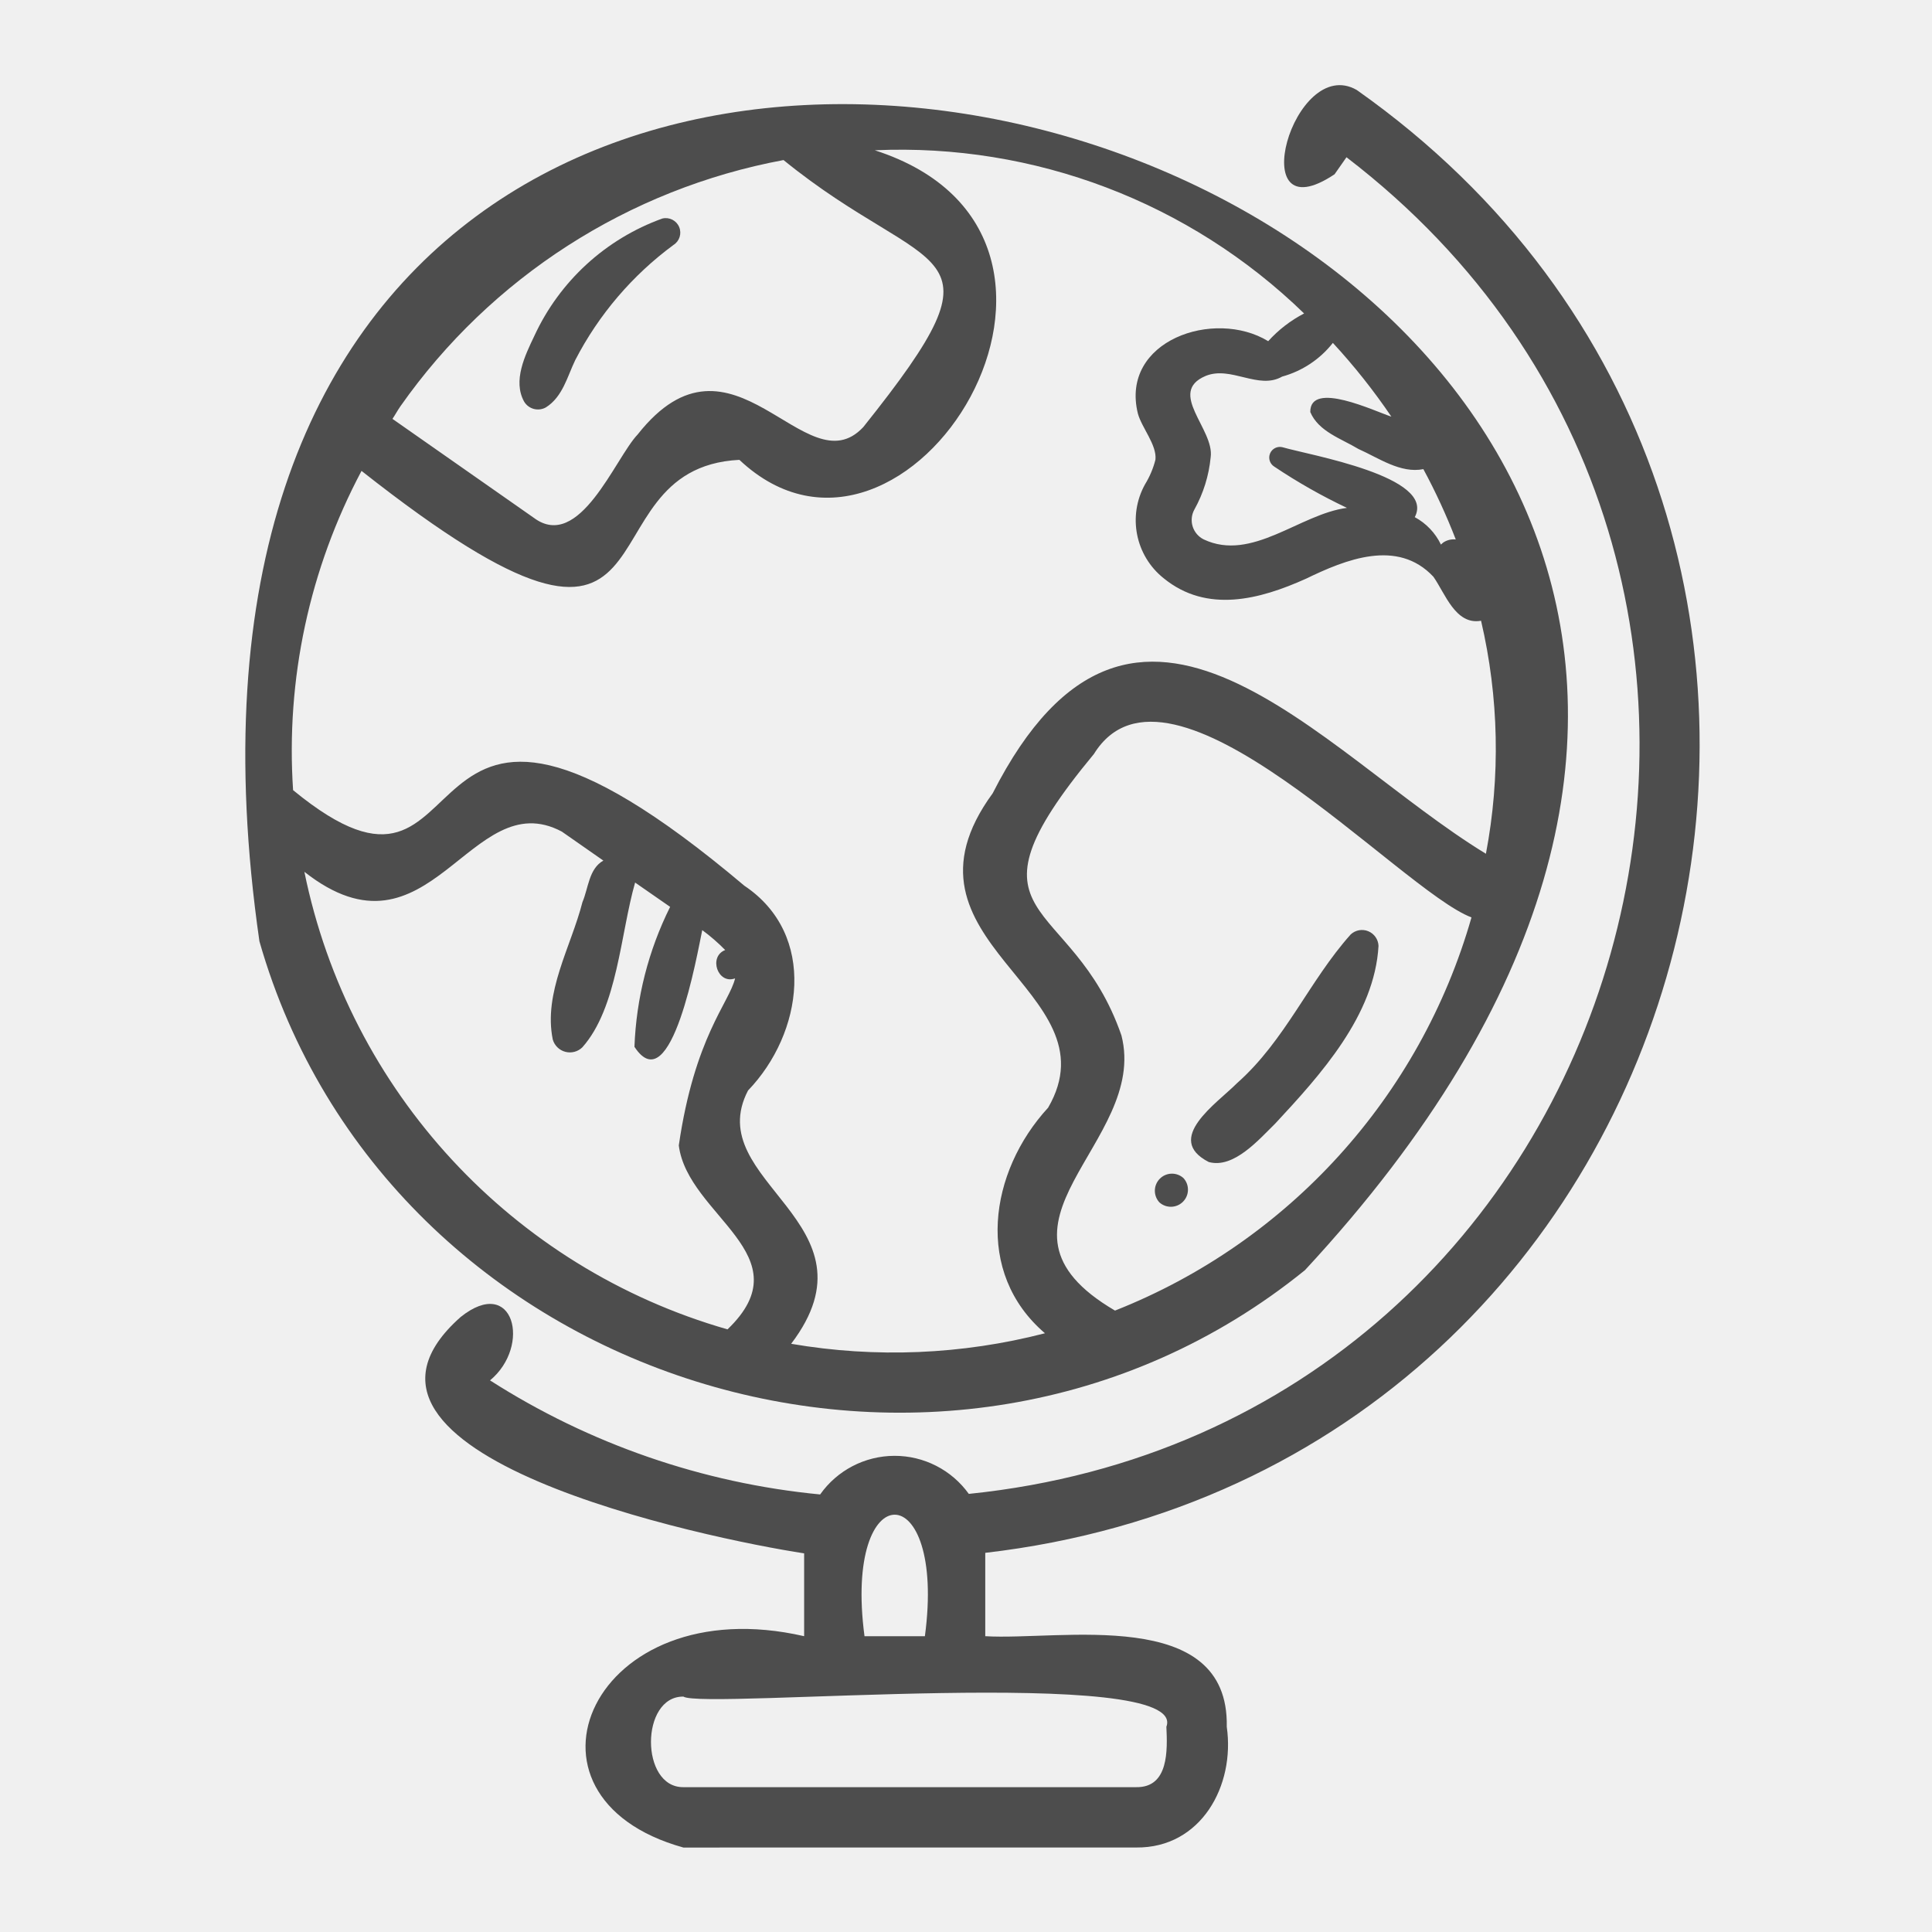
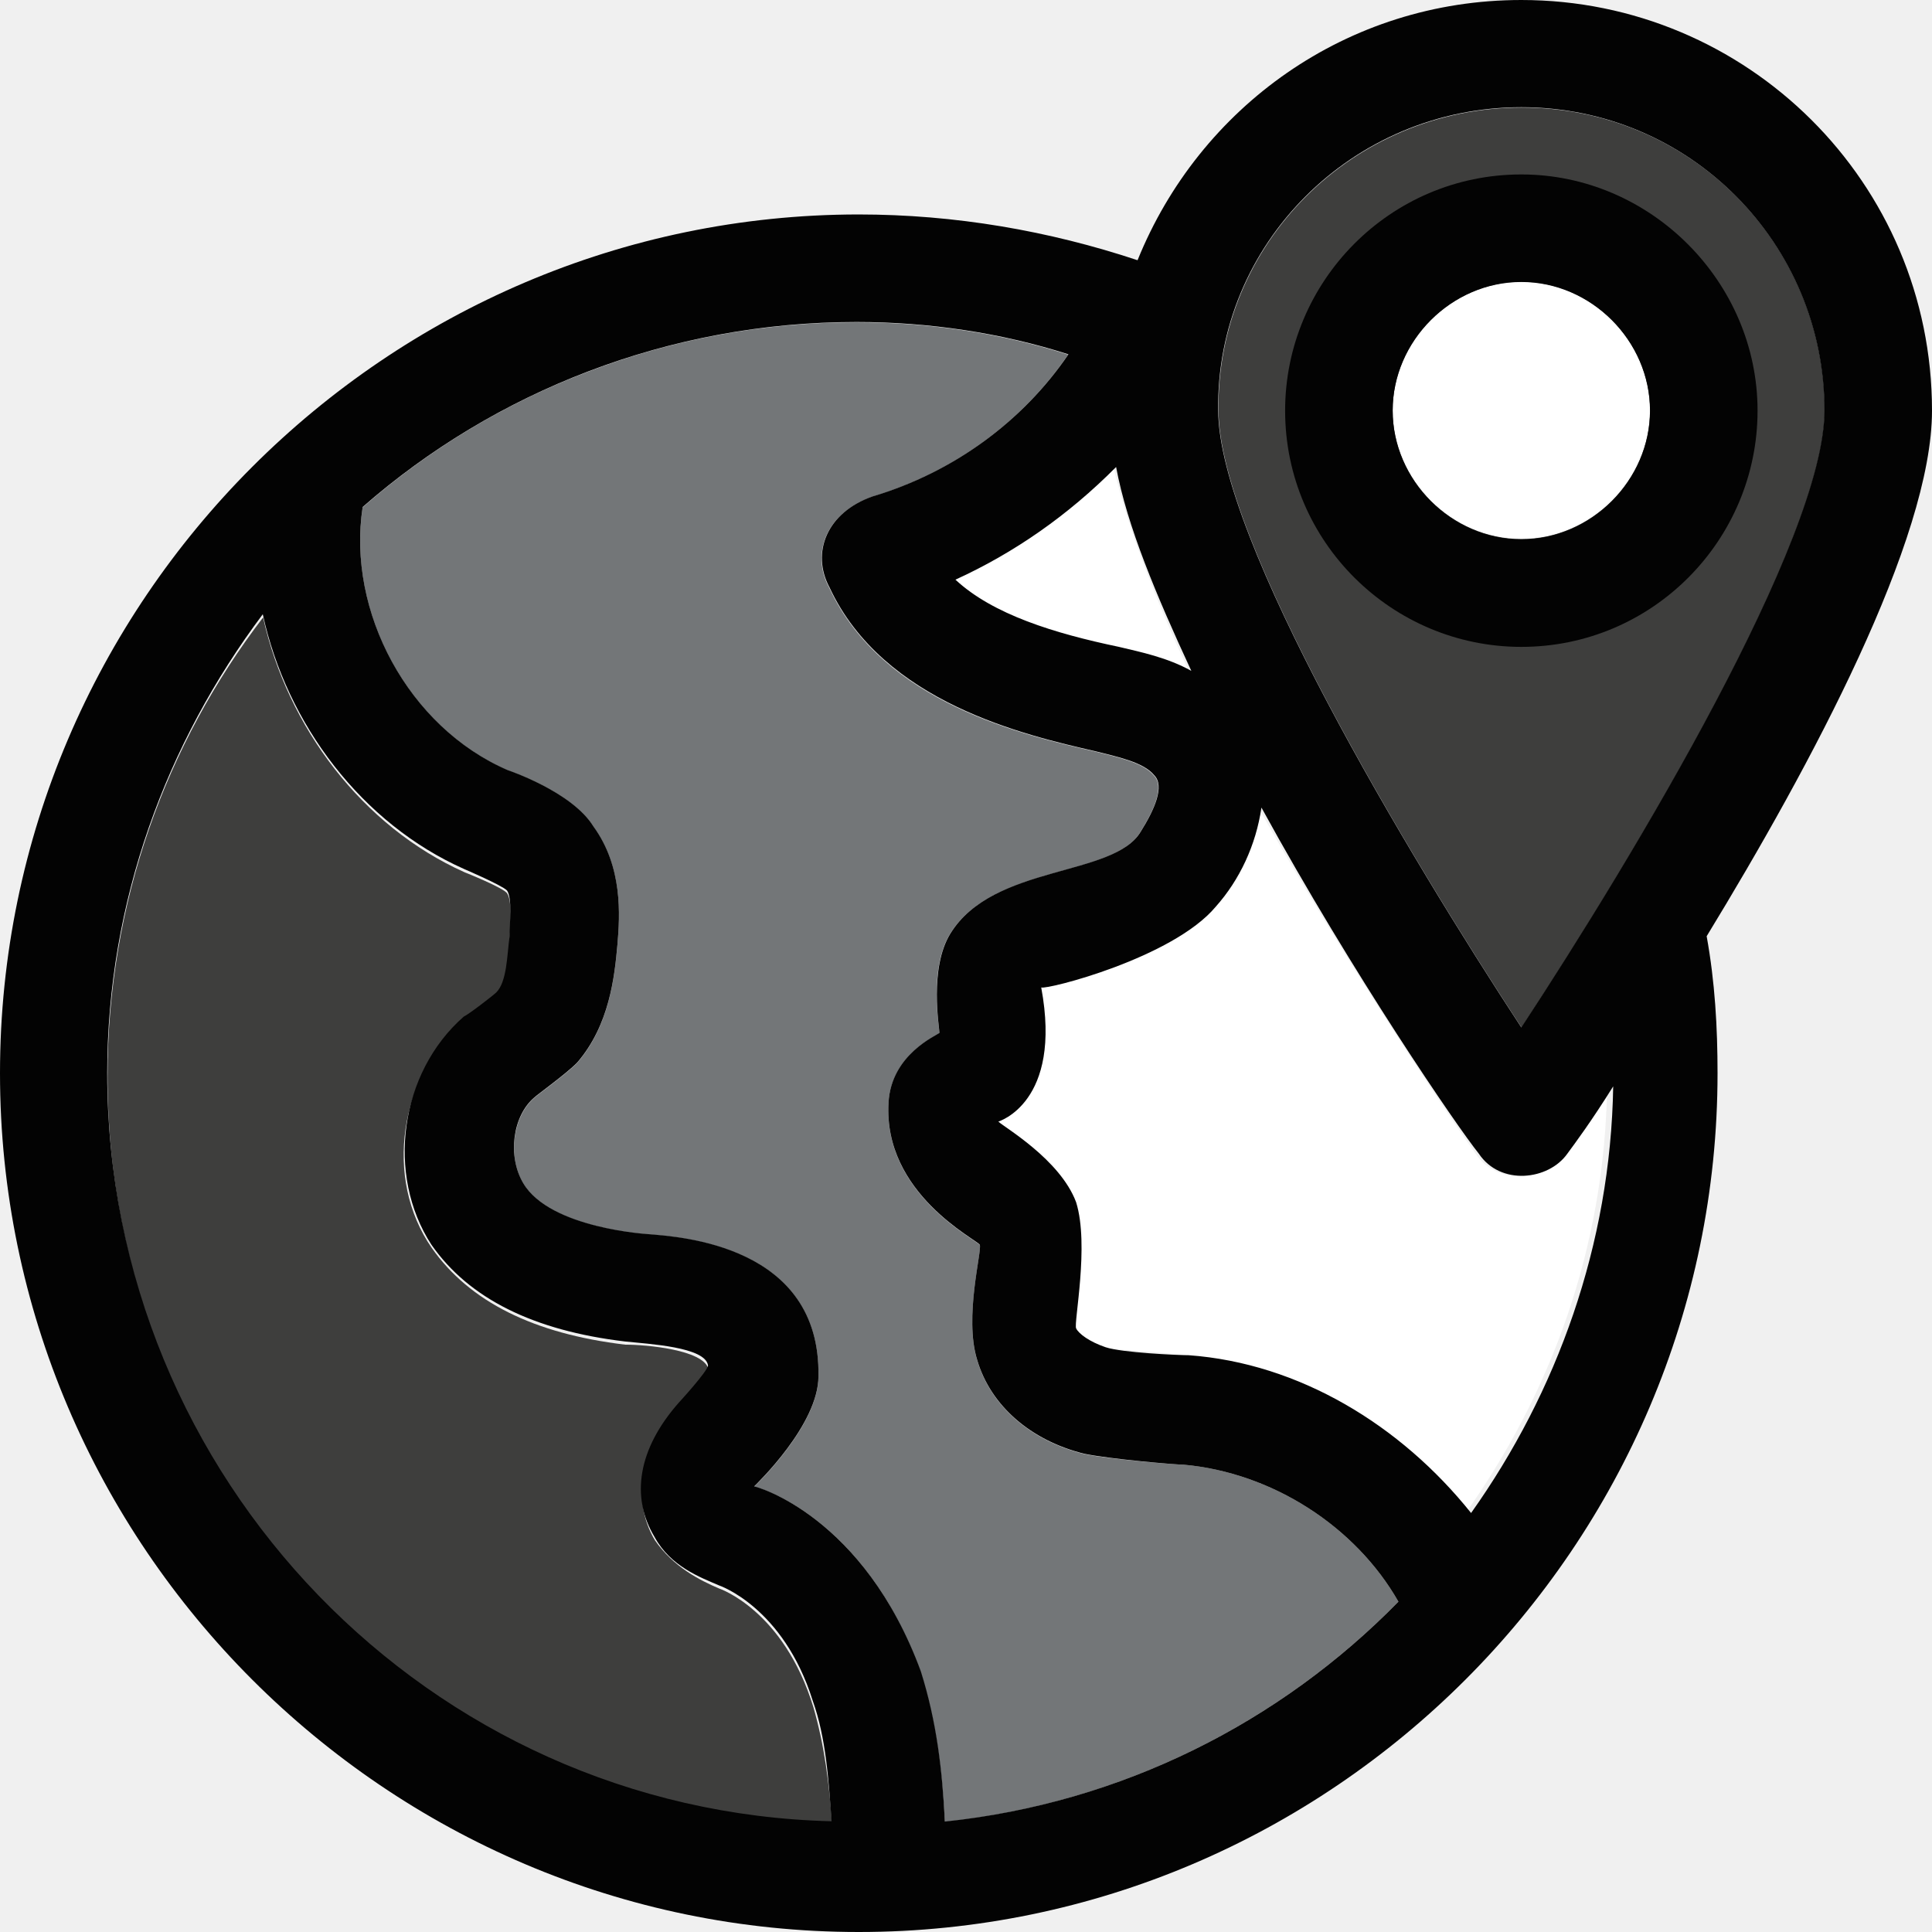
- <svg xmlns="http://www.w3.org/2000/svg" viewBox="0 0 64 64" id="globe">
-   <path fill="#4d4d4d" d="M44.943,2.98c-2.101-1.2-3.798,4.84-.734,2.793l.395-.564C62.336,18.799,54.372,47.21,32.093,49.487a3.022,3.022,0,0,0-4.925.019,24.682,24.682,0,0,1-10.935-3.779c1.383-1.145.782-3.503-.973-2.1-5.162,4.571,8.202,7.345,11.378,7.83v2.744c-7.012-1.609-10.049,5.319-4,7.001l15-.001c2.149.022,3.281-2.049,3-4.0.082-4.019-5.527-2.849-8-3V51.44C57.042,48.605,64.977,17.107,44.943,2.98ZM30.638,54.202h-2C27.924,48.823,31.357,48.846,30.638,54.202Zm8,3c.035.765.085,2.018-1,2l-15.0 0c-1.435.015-1.428-3.015-0-3C23.288,56.637,39.421,55.122,38.638,57.202Z" />
-   <path fill="#4d4d4d" d="M43.228,42.076C76.917,5.758,1.547-17.669,8.594,31.183,12.798,45.9,31.358,51.695,43.228,42.076ZM36.936,43.415c-4.854-2.842,1.13-5.548.213-9.115-1.637-4.738-5.611-3.653-.911-9.324,2.487-4.014,10.134,4.522,12.507,5.414A19.878,19.878,0,0,1,36.936,43.415ZM47.813,17.969c-.03.019-.052.049-.08.071a2.033,2.033,0,0,0-.867-.909c.71-1.345-3.488-2.054-4.382-2.316a.353.353,0,0,0-.271.643,18.63,18.63,0,0,0,2.406,1.366c-1.557.201-3.147,1.799-4.744,1.045a.717.717,0,0,1-.31-.989,4.434,4.434,0,0,0,.54-1.734c.131-.924-1.454-2.148-.168-2.692.838-.346,1.752.471,2.536.021a3.224,3.224,0,0,0,1.68-1.116,20.853,20.853,0,0,1,1.938,2.443c-.538-.173-2.7-1.214-2.686-.152.272.646,1.029.881,1.591,1.221.673.3,1.398.82,2.155.67a20.325,20.325,0,0,1,1.073,2.329A.629.629,0,0,0,47.813,17.969ZM13.267,13.455a19.984,19.984,0,0,1,12.688-8.153C30.865,9.294,33.595,7.898,28.597,14.148c-1.913,2.049-4.329-3.745-7.474.245-.743.775-1.93,3.9-3.447,2.755l-4.675-3.272C13.094,13.737,13.171,13.592,13.267,13.455Zm-1.291,2.144c11.066,8.726,6.984-.088,12.517-.366C30.045,20.46,37.865,7.845,28.979,4.978a19.177,19.177,0,0,1,14.221,5.406,4.218,4.218,0,0,0-1.189.918c-1.791-1.092-4.911-.018-4.318,2.395.126.47.633,1.04.583,1.528a2.923,2.923,0,0,1-.346.82,2.455,2.455,0,0,0,.62,3.112c1.431,1.167,3.18.704,4.714.013,1.309-.634,3.028-1.336,4.219-.065.392.556.733,1.61,1.579,1.458a18.638,18.638,0,0,1,.161,7.719c-5.507-3.358-11.617-11.294-16.339-2.003-3.624,4.955,4.112,6.496,1.836,10.415-1.957,2.125-2.451,5.467-.104,7.472a20.034,20.034,0,0,1-8.408.349c3.056-4.026-3.009-5.355-1.429-8.39,1.821-1.892,2.306-5.162-.121-6.784C12.69,19.24,16.375,31.65,9.709,26.175A19.723,19.723,0,0,1,11.976,15.599Zm6.634,11.948c.5.351.954.667,1.377.961-.482.272-.493.908-.692,1.374-.379,1.483-1.3,2.998-.984,4.553a.59.59,0,0,0,.98.259c1.167-1.313,1.261-3.764,1.748-5.458.437.302.822.568,1.16.805a11.332,11.332,0,0,0-1.182,4.636c1.223,1.871,2.083-3.102,2.246-3.866a6.223,6.223,0,0,1,.76.66c-.565.219-.245,1.151.328.939-.191.804-1.342,1.933-1.865,5.534.297,2.337,4.177,3.634,1.614,6.093A19.899,19.899,0,0,1,10.083,28.88C14.242,32.15,15.567,25.931,18.61,27.547Z" />
-   <path fill="#4d4d4d" d="M40.041 38.493c.828.231 1.667-.75 2.203-1.274 1.505-1.619 3.291-3.587 3.421-5.885a.548.548 0 00-.92-.381c-1.378 1.539-2.166 3.511-3.764 4.925C40.315 36.55 38.541 37.724 40.041 38.493zM38.404 39.828a.567.567 0 00.801-.801A.567.567 0 0038.404 39.828zM18.084 13.495c.559-.352.71-1.028.973-1.569A11.037 11.037 0 0122.31 8.114a.481.481 0 00-.369-.875 7.452 7.452 0 00-4.242 3.892c-.305.639-.72 1.484-.336 2.174A.534.534 0 0018.084 13.495z" />
+ <svg xmlns="http://www.w3.org/2000/svg" height="800px" width="800px" version="1.1" id="Layer_1" viewBox="0 0 390.206 390.206" xml:space="preserve" fill="#000000">
+   <g id="SVGRepo_bgCarrier" stroke-width="0" />
+   <g id="SVGRepo_tracerCarrier" stroke-linecap="round" stroke-linejoin="round" />
+   <g id="SVGRepo_iconCarrier">
+     <path style="fill:#3e3e3d;" d="M368.549,82.941c0,25.988-38.465,89.988-61.22,124.638c-22.756-34.715-61.22-98.651-61.22-124.638 c-0.517-33.616,27.087-61.22,61.22-61.22S368.549,49.325,368.549,82.941z" />
+     <path style="fill:#737678;" d="M185.923,337.648c-11.378-31.418-33.034-37.366-33.616-37.366 c0.517-0.517,12.994-12.477,12.994-22.238c0.517-26.57-28.186-28.186-34.133-28.703c0,0-20.04-1.099-25.471-10.279 c-3.232-5.43-2.133-13.576,2.198-17.325c0.517-0.517,6.529-4.848,8.663-7.046c6.529-7.564,7.564-17.325,8.145-23.855 c0.517-5.947,1.099-15.709-4.848-23.855c-4.331-7.046-17.325-11.378-17.325-11.378c-20.04-8.663-32.517-32-29.285-53.139 c13.253-11.636,28.703-21.01,45.576-27.41c16.873-6.465,35.168-9.956,54.109-9.956c14.61,0,29.285,2.198,42.796,6.529 c-9.244,13.576-23.273,23.855-39.564,28.703c-9.244,3.232-12.477,11.378-8.663,18.424c10.861,23.337,39.564,29.802,53.657,33.034 c4.331,1.099,9.762,2.198,11.895,4.848c2.198,2.198,0,7.046-2.715,11.378c-5.43,9.244-29.802,6.529-38.465,20.622 c-4.331,7.046-2.133,18.941-2.133,20.04c-0.517,0.517-9.762,4.331-10.279,14.093c-1.099,18.424,17.907,27.669,18.424,28.703 s-3.232,14.61-0.517,23.273c2.715,9.244,10.861,16.291,21.657,18.941c5.43,1.099,18.424,2.133,20.04,2.133 c17.907,1.616,34.715,12.477,43.378,27.669c-23.855,24.372-55.855,40.663-91.604,44.477 C190.255,357.689,189.156,347.927,185.923,337.648z" />
+     <path style="fill:#3e3e3d;" d="M145.261,320.84c-3.814-1.616-9.244-4.331-12.994-9.762c-4.848-8.145-2.715-18.424,4.848-27.087 c0,0,5.947-6.529,5.947-7.564c-1.099-3.814-12.477-4.848-16.808-4.848c-18.424-2.198-31.418-8.663-39.046-19.523 c-9.762-14.093-6.529-34.715,6.529-46.093c1.099-1.099,5.947-4.331,6.529-4.848c2.198-2.198,2.198-7.046,2.715-11.378 c0-2.715,0.517-7.564-0.517-9.244c-0.517-1.099-8.663-4.331-8.663-4.331c-20.622-9.244-35.749-29.285-40.663-51.459 c-19.523,25.471-31.418,57.471-31.418,92.703c0,81.842,65.034,149.01,146.36,151.725c-0.517-8.663-1.616-16.808-3.814-24.372 C158.255,325.172,145.261,320.84,145.261,320.84z" />
+     <g>
+       <path style="fill:#FFFFFF;" d="M315.992,233.051c-3.814,5.43-13.576,6.529-17.907,0c-4.331-5.947-24.954-36.331-43.895-69.883 c-1.099,7.564-4.848,14.61-9.244,20.04c-8.663,10.279-34.133,16.808-35.232,16.291c4.331,23.273-8.663,27.087-8.663,27.087 c1.099,1.099,12.477,8.145,15.709,16.291c3.232,8.663,0,23.855,0,25.471c0.517,1.099,2.715,3.232,5.947,3.814 c3.232,0.517,14.61,1.099,16.808,1.616c22.238,2.198,43.378,14.093,56.372,32c17.325-24.372,28.186-53.657,28.703-86.174 C320.84,226.521,317.608,231.434,315.992,233.051z" />
+       <path style="fill:#FFFFFF;" d="M240.097,135.499c-7.046-15.192-12.477-29.285-15.192-41.18 c-9.244,9.762-20.622,17.325-32.517,22.756c7.564,7.046,20.04,10.861,33.034,13.576 C229.818,131.685,235.184,132.784,240.097,135.499z" />
+     </g>
+     <path style="fill:#030303;" d="M390.206,82.941C390.206,36.848,352.84,0,307.265,0c-35.232,0-65.034,21.657-77.511,52.558 c-17.907-5.947-36.848-9.244-56.372-9.244C78.028,43.378,0,121.406,0,216.76s78.028,173.446,173.446,173.446 s173.446-78.028,173.446-173.446c0-9.244-0.517-18.424-2.198-27.669C365.834,154.44,390.206,108.929,390.206,82.941z M21.657,216.76 c0-34.715,11.895-66.651,31.418-92.703c4.848,22.238,20.04,42.279,40.663,51.459c0,0,7.564,3.232,8.663,4.331 c1.099,1.616,0.517,6.529,0.517,9.244c-0.517,3.814-0.517,9.244-2.715,11.378c-0.517,0.517-5.43,4.331-6.529,4.848 c-12.994,11.378-15.709,32-6.529,46.093c7.564,10.861,20.622,17.325,39.046,19.523c4.848,0.517,16.291,1.099,16.808,4.848 c0,1.099-5.947,7.564-5.947,7.564c-8.145,9.244-9.762,18.941-4.848,27.087c3.232,5.947,9.244,8.145,12.994,9.762 c0,0,12.994,4.331,18.941,23.273c2.715,7.564,3.232,16.291,3.814,24.372C86.691,365.834,21.657,298.602,21.657,216.76z M152.307,300.218c0.517-0.517,12.994-12.477,12.994-22.238c0.517-26.57-28.186-28.186-34.133-28.703c0,0-20.04-1.099-25.471-10.279 c-3.232-5.43-2.198-13.576,2.198-17.325c0.517-0.517,6.529-4.848,8.663-7.046c6.529-7.564,7.564-17.325,8.145-23.855 c0.517-5.947,1.099-15.709-4.848-23.855c-4.331-7.046-17.325-11.378-17.325-11.378c-20.04-8.663-32.517-32-29.285-53.139l0,0 c26.57-23.273,61.802-37.366,99.75-37.366c14.61,0,29.285,2.198,42.796,6.529c-9.244,13.576-23.273,23.855-39.564,28.703 c-9.244,3.232-12.477,11.378-8.663,18.424c10.861,23.273,39.564,29.802,53.657,33.034c4.331,1.099,9.762,2.198,11.895,4.848 c2.198,2.198,0,7.046-2.715,11.378c-5.43,9.244-29.802,6.529-38.465,20.622c-4.331,7.046-2.198,18.941-2.198,20.04 c-0.517,0.517-9.762,4.331-10.279,14.093c-1.099,18.424,17.907,27.669,18.424,28.703c0.517,1.099-3.232,14.61-0.517,23.273 c2.715,9.244,10.861,16.291,21.657,18.941c5.43,1.099,18.424,2.198,20.04,2.198c17.907,1.616,34.715,12.477,43.378,27.669 c-23.855,24.372-55.855,40.663-91.604,44.412c-0.517-10.279-1.616-20.04-4.848-30.319 C174.481,306.23,152.824,300.218,152.307,300.218z M307.265,21.657c34.133,0,61.22,27.669,61.22,61.22 c0,25.988-38.465,89.988-61.22,124.638c-22.756-34.715-61.22-98.651-61.22-124.638C245.527,49.325,273.131,21.657,307.265,21.657z M225.422,94.319c2.198,11.895,8.145,25.988,15.192,41.18c-4.848-2.715-10.279-3.814-14.61-4.848 c-12.994-2.715-25.471-6.529-33.034-13.576C204.865,111.644,215.725,104.081,225.422,94.319z M240.097,273.713 c-2.198,0-13.576-0.517-16.808-1.616c-3.232-1.099-5.43-2.715-5.947-3.814c-0.517-1.099,2.715-16.808,0-25.471 c-3.232-8.663-14.61-15.192-15.709-16.291c0,0,12.994-3.814,8.663-27.087c1.099,0.517,26.57-5.947,35.232-16.291 c4.848-5.43,8.145-12.477,9.244-20.04c18.424,33.616,39.564,64.517,43.895,69.883c4.331,6.529,14.093,5.43,17.907,0 c1.616-2.198,4.848-6.529,9.244-13.576c-0.517,32-11.378,61.802-28.703,86.174C282.893,287.806,262.335,275.329,240.097,273.713z" />
+     <path style="fill:#FFFFFF;" d="M307.265,56.889c-14.093,0-25.988,11.895-25.988,25.988s11.895,25.988,25.988,25.988 c14.093,0,25.988-11.895,25.988-25.988S321.358,56.889,307.265,56.889z" />
+     <path style="fill:#030303;" d="M307.265,35.232c-26.57,0-47.709,21.657-47.709,47.709c0,26.57,21.657,47.709,47.709,47.709 c26.57,0,47.709-21.657,47.709-47.709S333.317,35.232,307.265,35.232z M307.265,108.929c-14.093,0-25.988-11.895-25.988-25.988 s11.895-25.988,25.988-25.988c14.093,0,25.988,11.895,25.988,25.988S321.358,108.929,307.265,108.929z" />
+   </g>
</svg>
